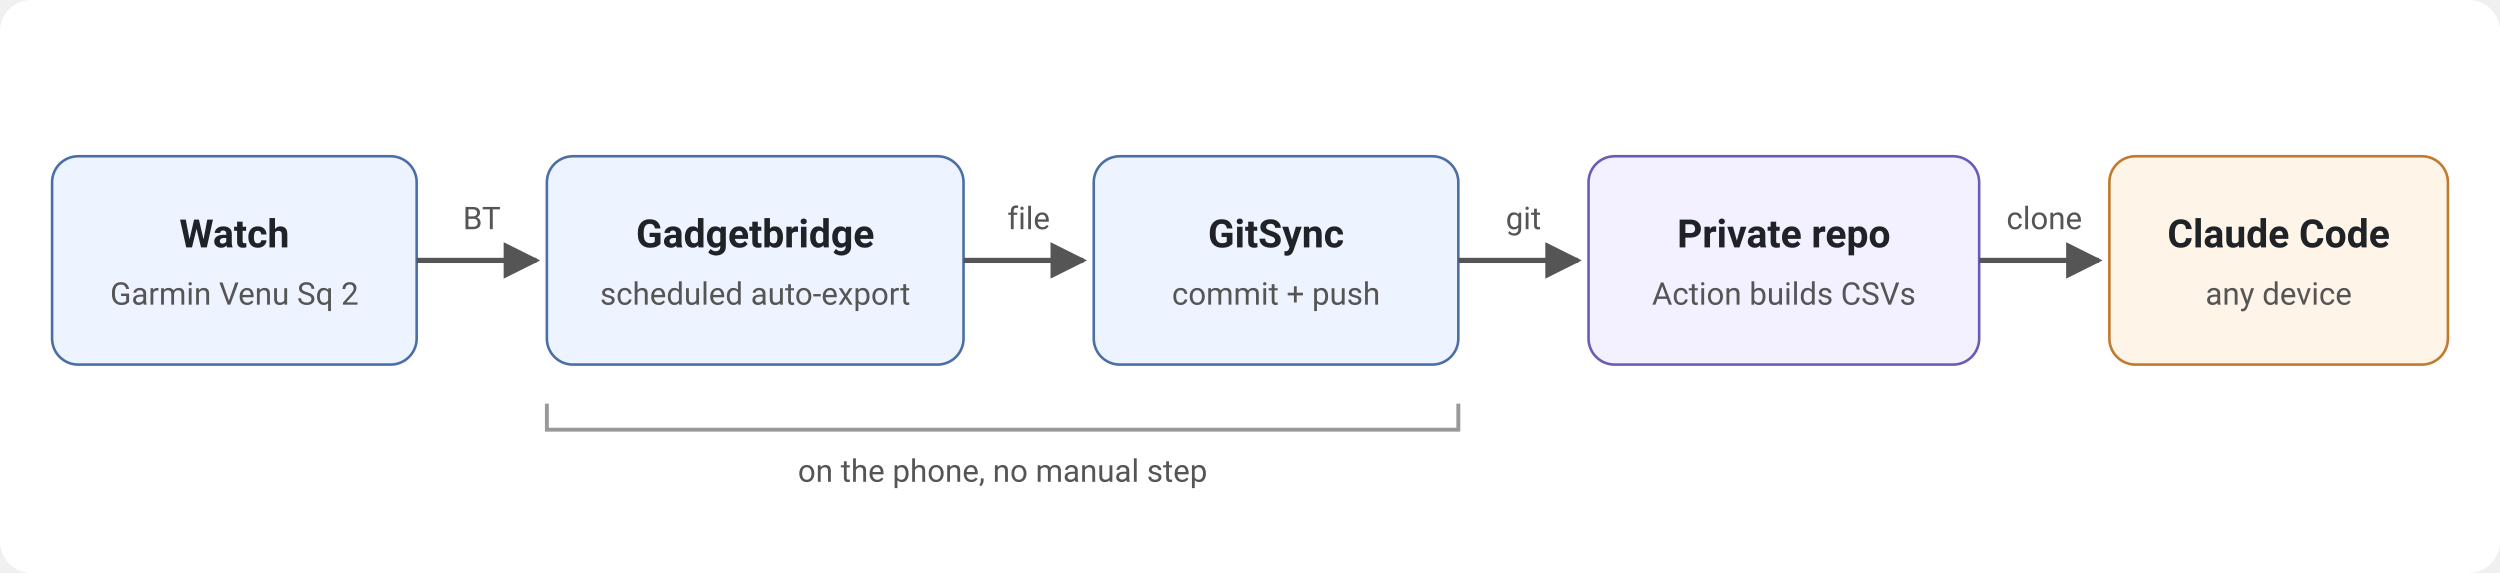
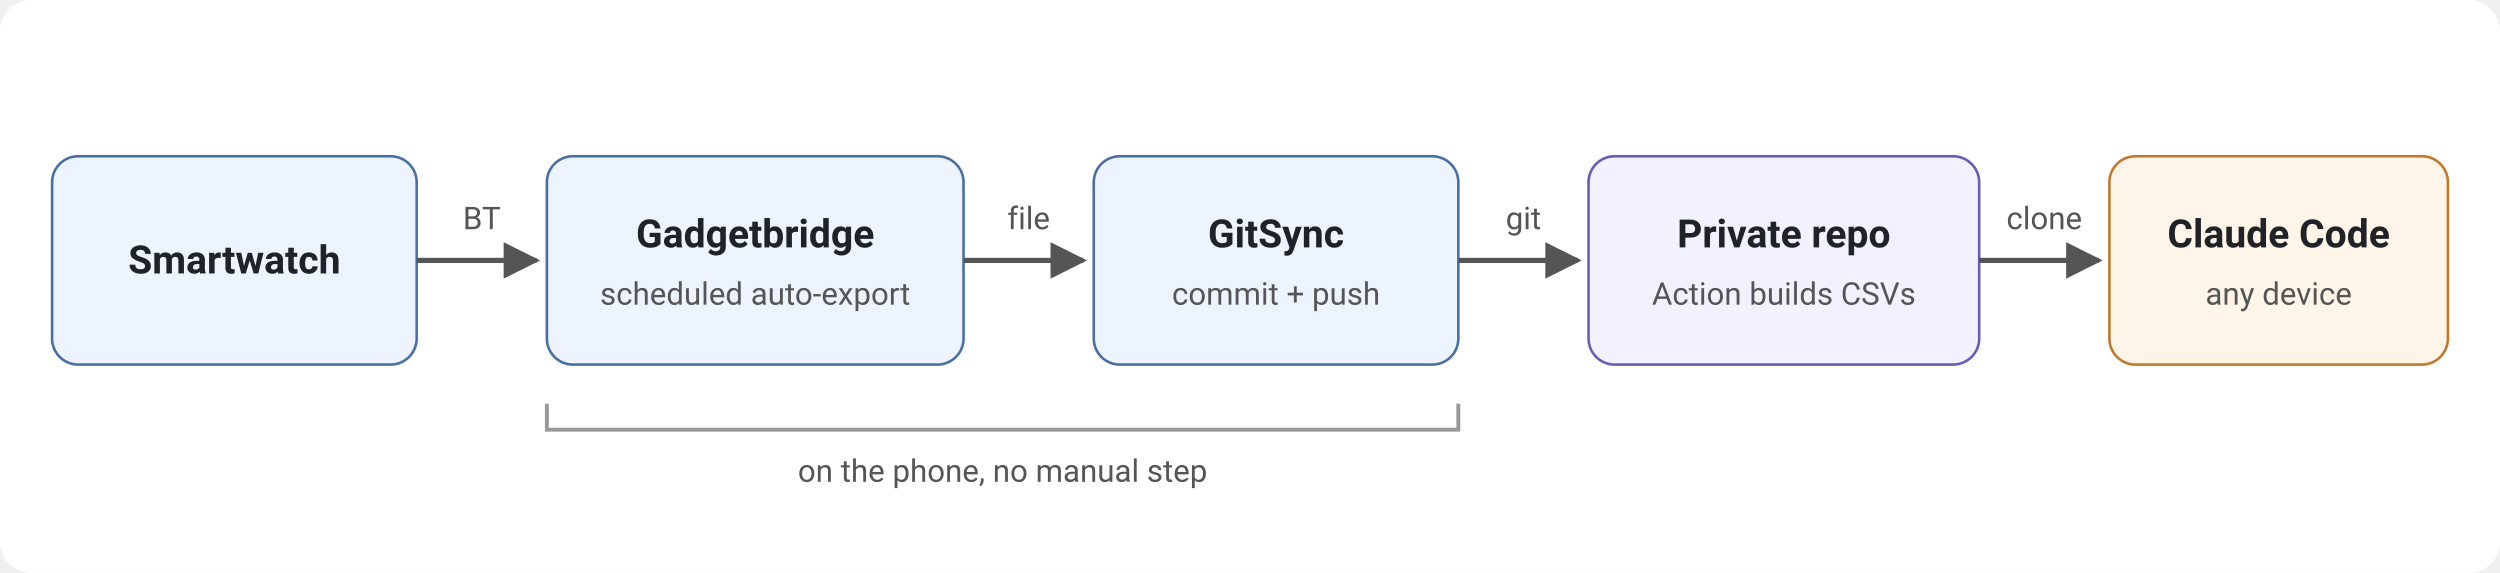
- <svg xmlns="http://www.w3.org/2000/svg" viewBox="0 0 960 220" font-family="-apple-system, Segoe UI, Roboto, sans-serif" role="img" aria-label="Watch to Gadgetbridge to GitSync to GitHub to Claude Code">
+ <svg xmlns="http://www.w3.org/2000/svg" viewBox="0 0 960 220" font-family="-apple-system, Segoe UI, Roboto, sans-serif" role="img" aria-label="Smartwatch to Gadgetbridge to GitSync to GitHub to Claude Code">
  <rect width="960" height="220" rx="12" fill="#ffffff" />
  <defs>
    <marker id="a" viewBox="0 0 10 10" refX="9" refY="5" markerWidth="7" markerHeight="7" orient="auto">
      <path d="M0,0 L10,5 L0,10 z" fill="#555" />
    </marker>
  </defs>
  <g font-size="15" text-anchor="middle" fill="#1f2328">
    <rect x="20" y="60" width="140" height="80" rx="10" fill="#eef4ff" stroke="#4a6fa5" />
-     <text x="90" y="95" font-weight="600">Watch</text>
-     <text x="90" y="117" font-size="12" fill="#555">Garmin Venu Sq 2</text>
+     <text x="90" y="105" font-weight="600">Smartwatch</text>
    <rect x="210" y="60" width="160" height="80" rx="10" fill="#eef4ff" stroke="#4a6fa5" />
    <text x="290" y="95" font-weight="600">Gadgetbridge</text>
    <text x="290" y="117" font-size="12" fill="#555">scheduled auto-export</text>
    <rect x="420" y="60" width="140" height="80" rx="10" fill="#eef4ff" stroke="#4a6fa5" />
    <text x="490" y="95" font-weight="600">GitSync</text>
    <text x="490" y="117" font-size="12" fill="#555">commit + push</text>
    <rect x="610" y="60" width="150" height="80" rx="10" fill="#f3f0ff" stroke="#6b5bb5" />
    <text x="685" y="95" font-weight="600">Private repo</text>
    <text x="685" y="117" font-size="12" fill="#555">Action builds CSVs</text>
    <rect x="810" y="60" width="130" height="80" rx="10" fill="#fff4e8" stroke="#c07a2c" />
    <text x="875" y="95" font-weight="600">Claude Code</text>
    <text x="875" y="117" font-size="12" fill="#555">any device</text>
  </g>
  <g stroke="#555" stroke-width="2" marker-end="url(#a)">
    <line x1="160" y1="100" x2="206" y2="100" />
    <line x1="370" y1="100" x2="416" y2="100" />
    <line x1="560" y1="100" x2="606" y2="100" />
    <line x1="760" y1="100" x2="806" y2="100" />
  </g>
  <g font-size="12" fill="#555" text-anchor="middle">
    <text x="185" y="88">BT</text>
    <text x="395" y="88">file</text>
    <text x="585" y="88">git</text>
    <text x="785" y="88">clone</text>
  </g>
  <path d="M210,155 v10 h350 v-10" fill="none" stroke="#999" stroke-width="1.5" />
  <text x="385" y="185" font-size="12" fill="#555" text-anchor="middle">on the phone, no manual step</text>
</svg>
